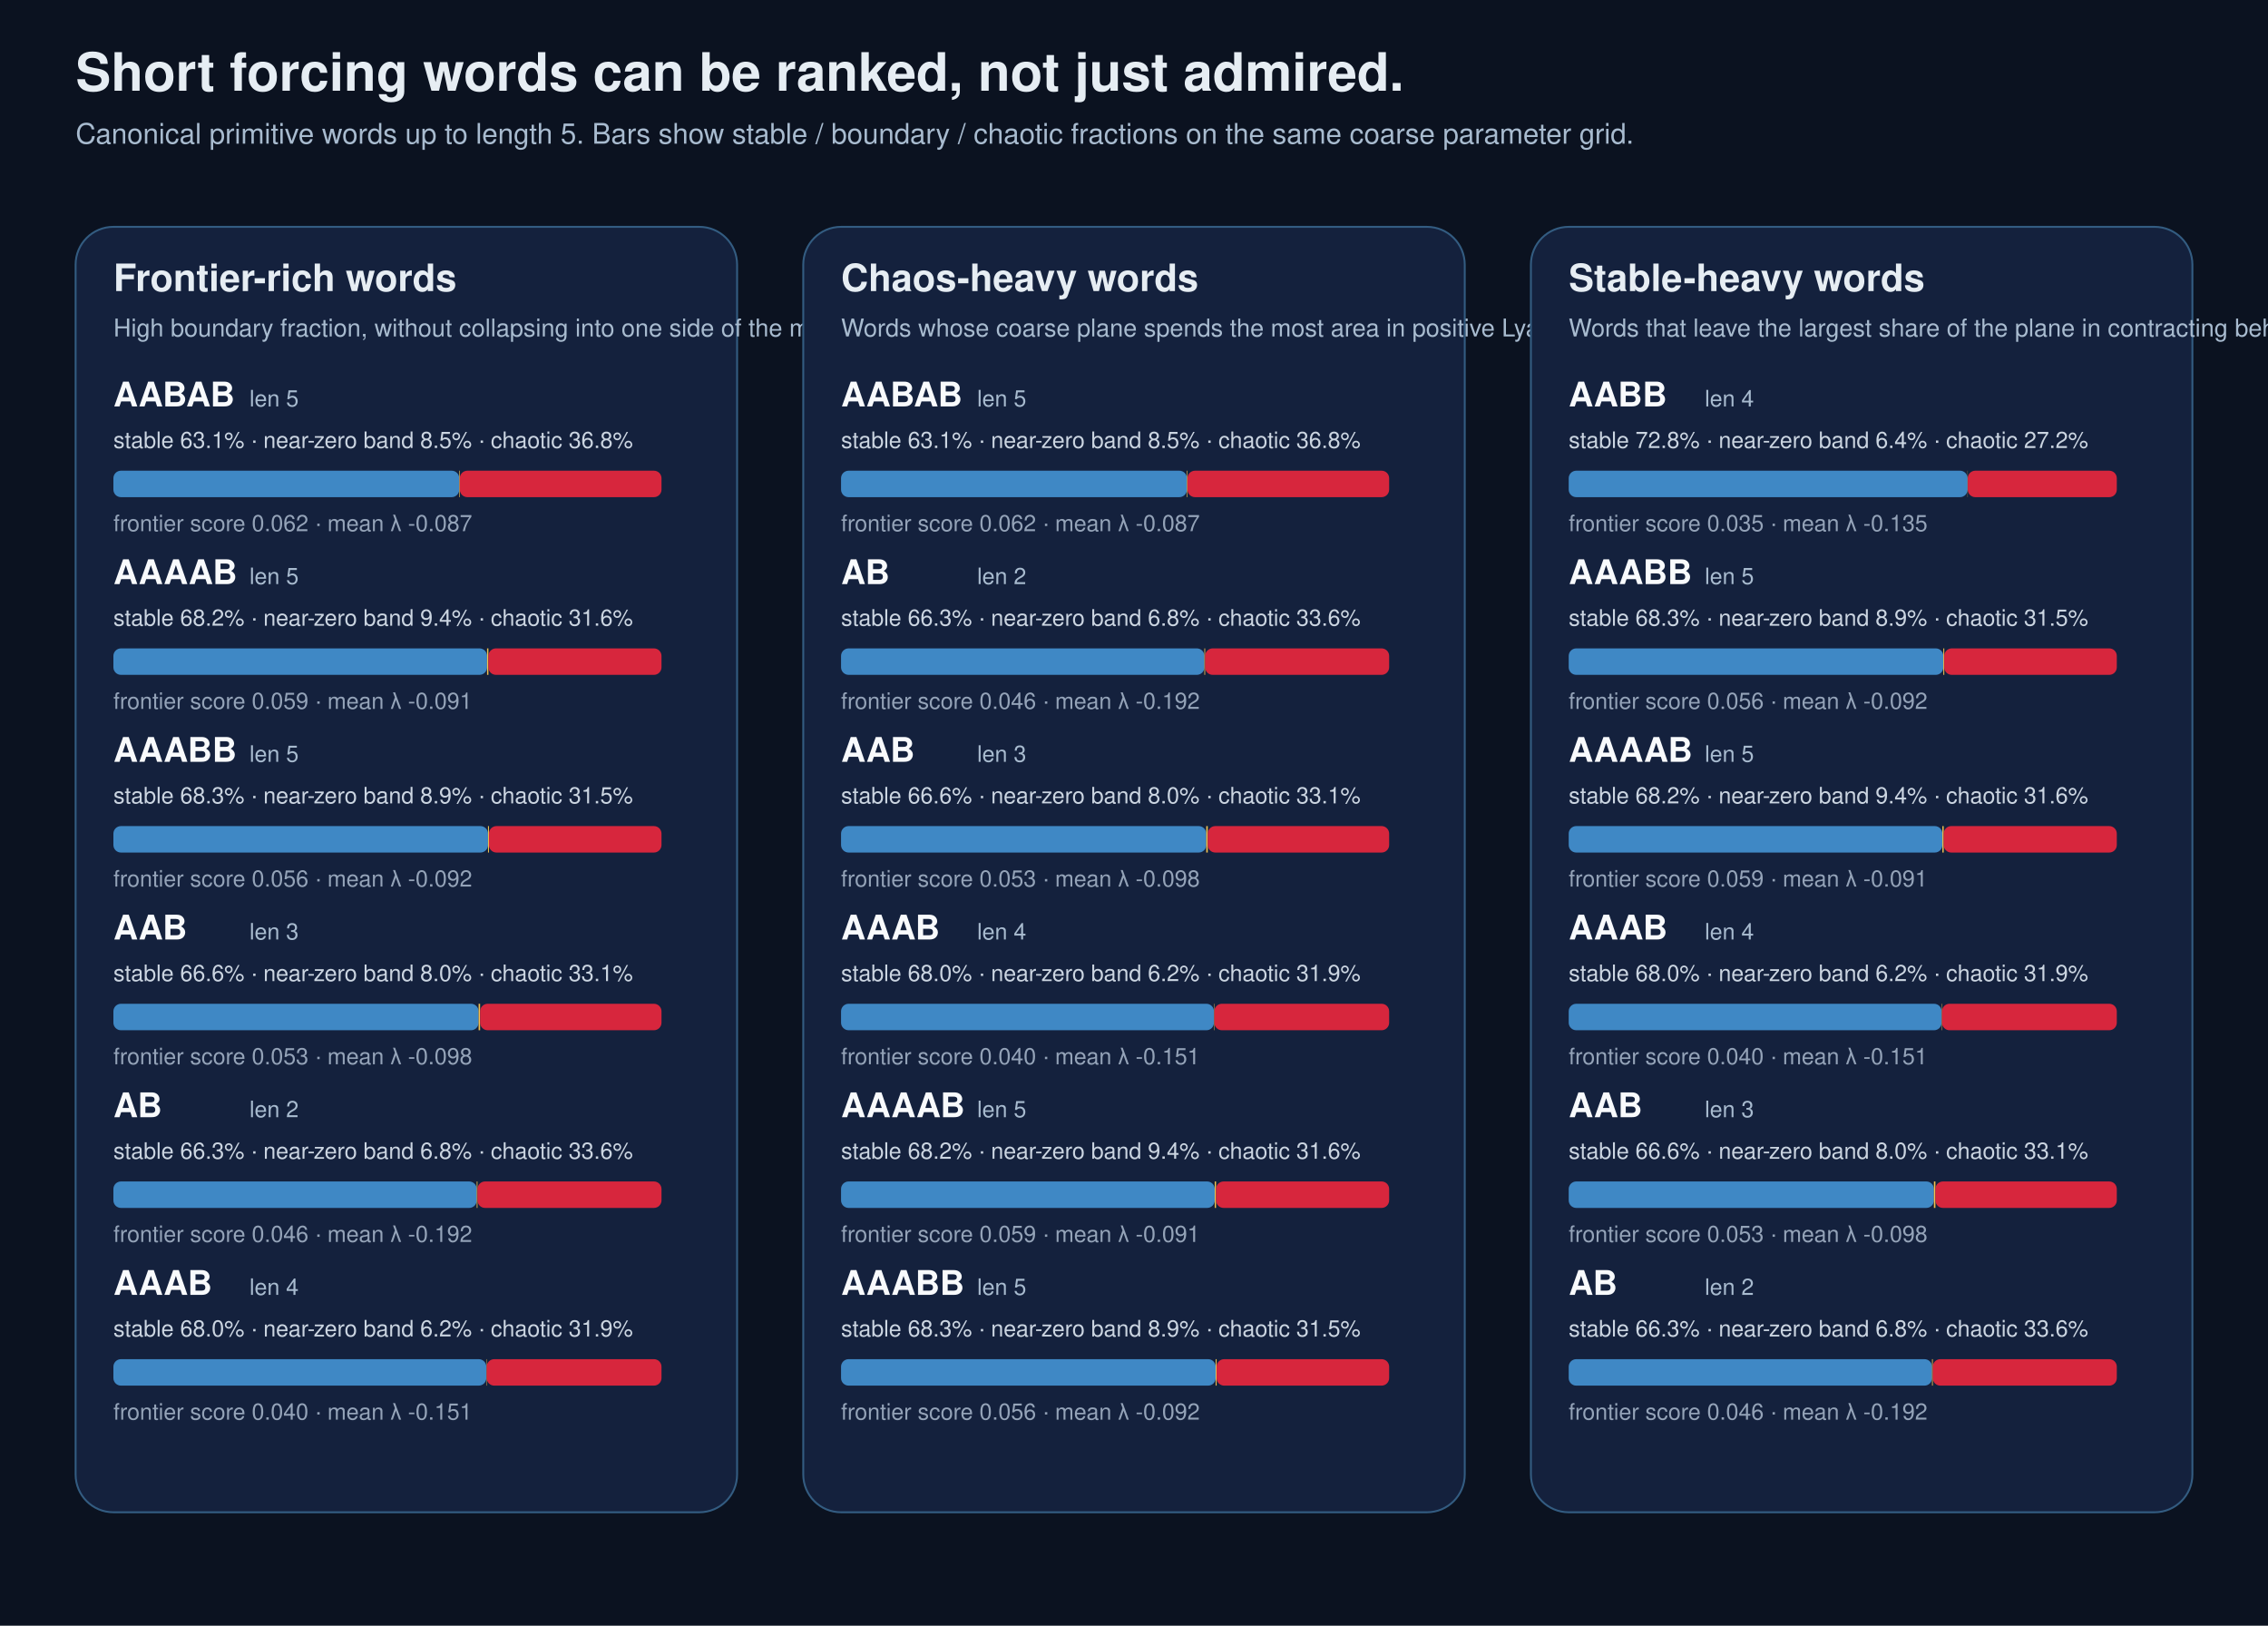
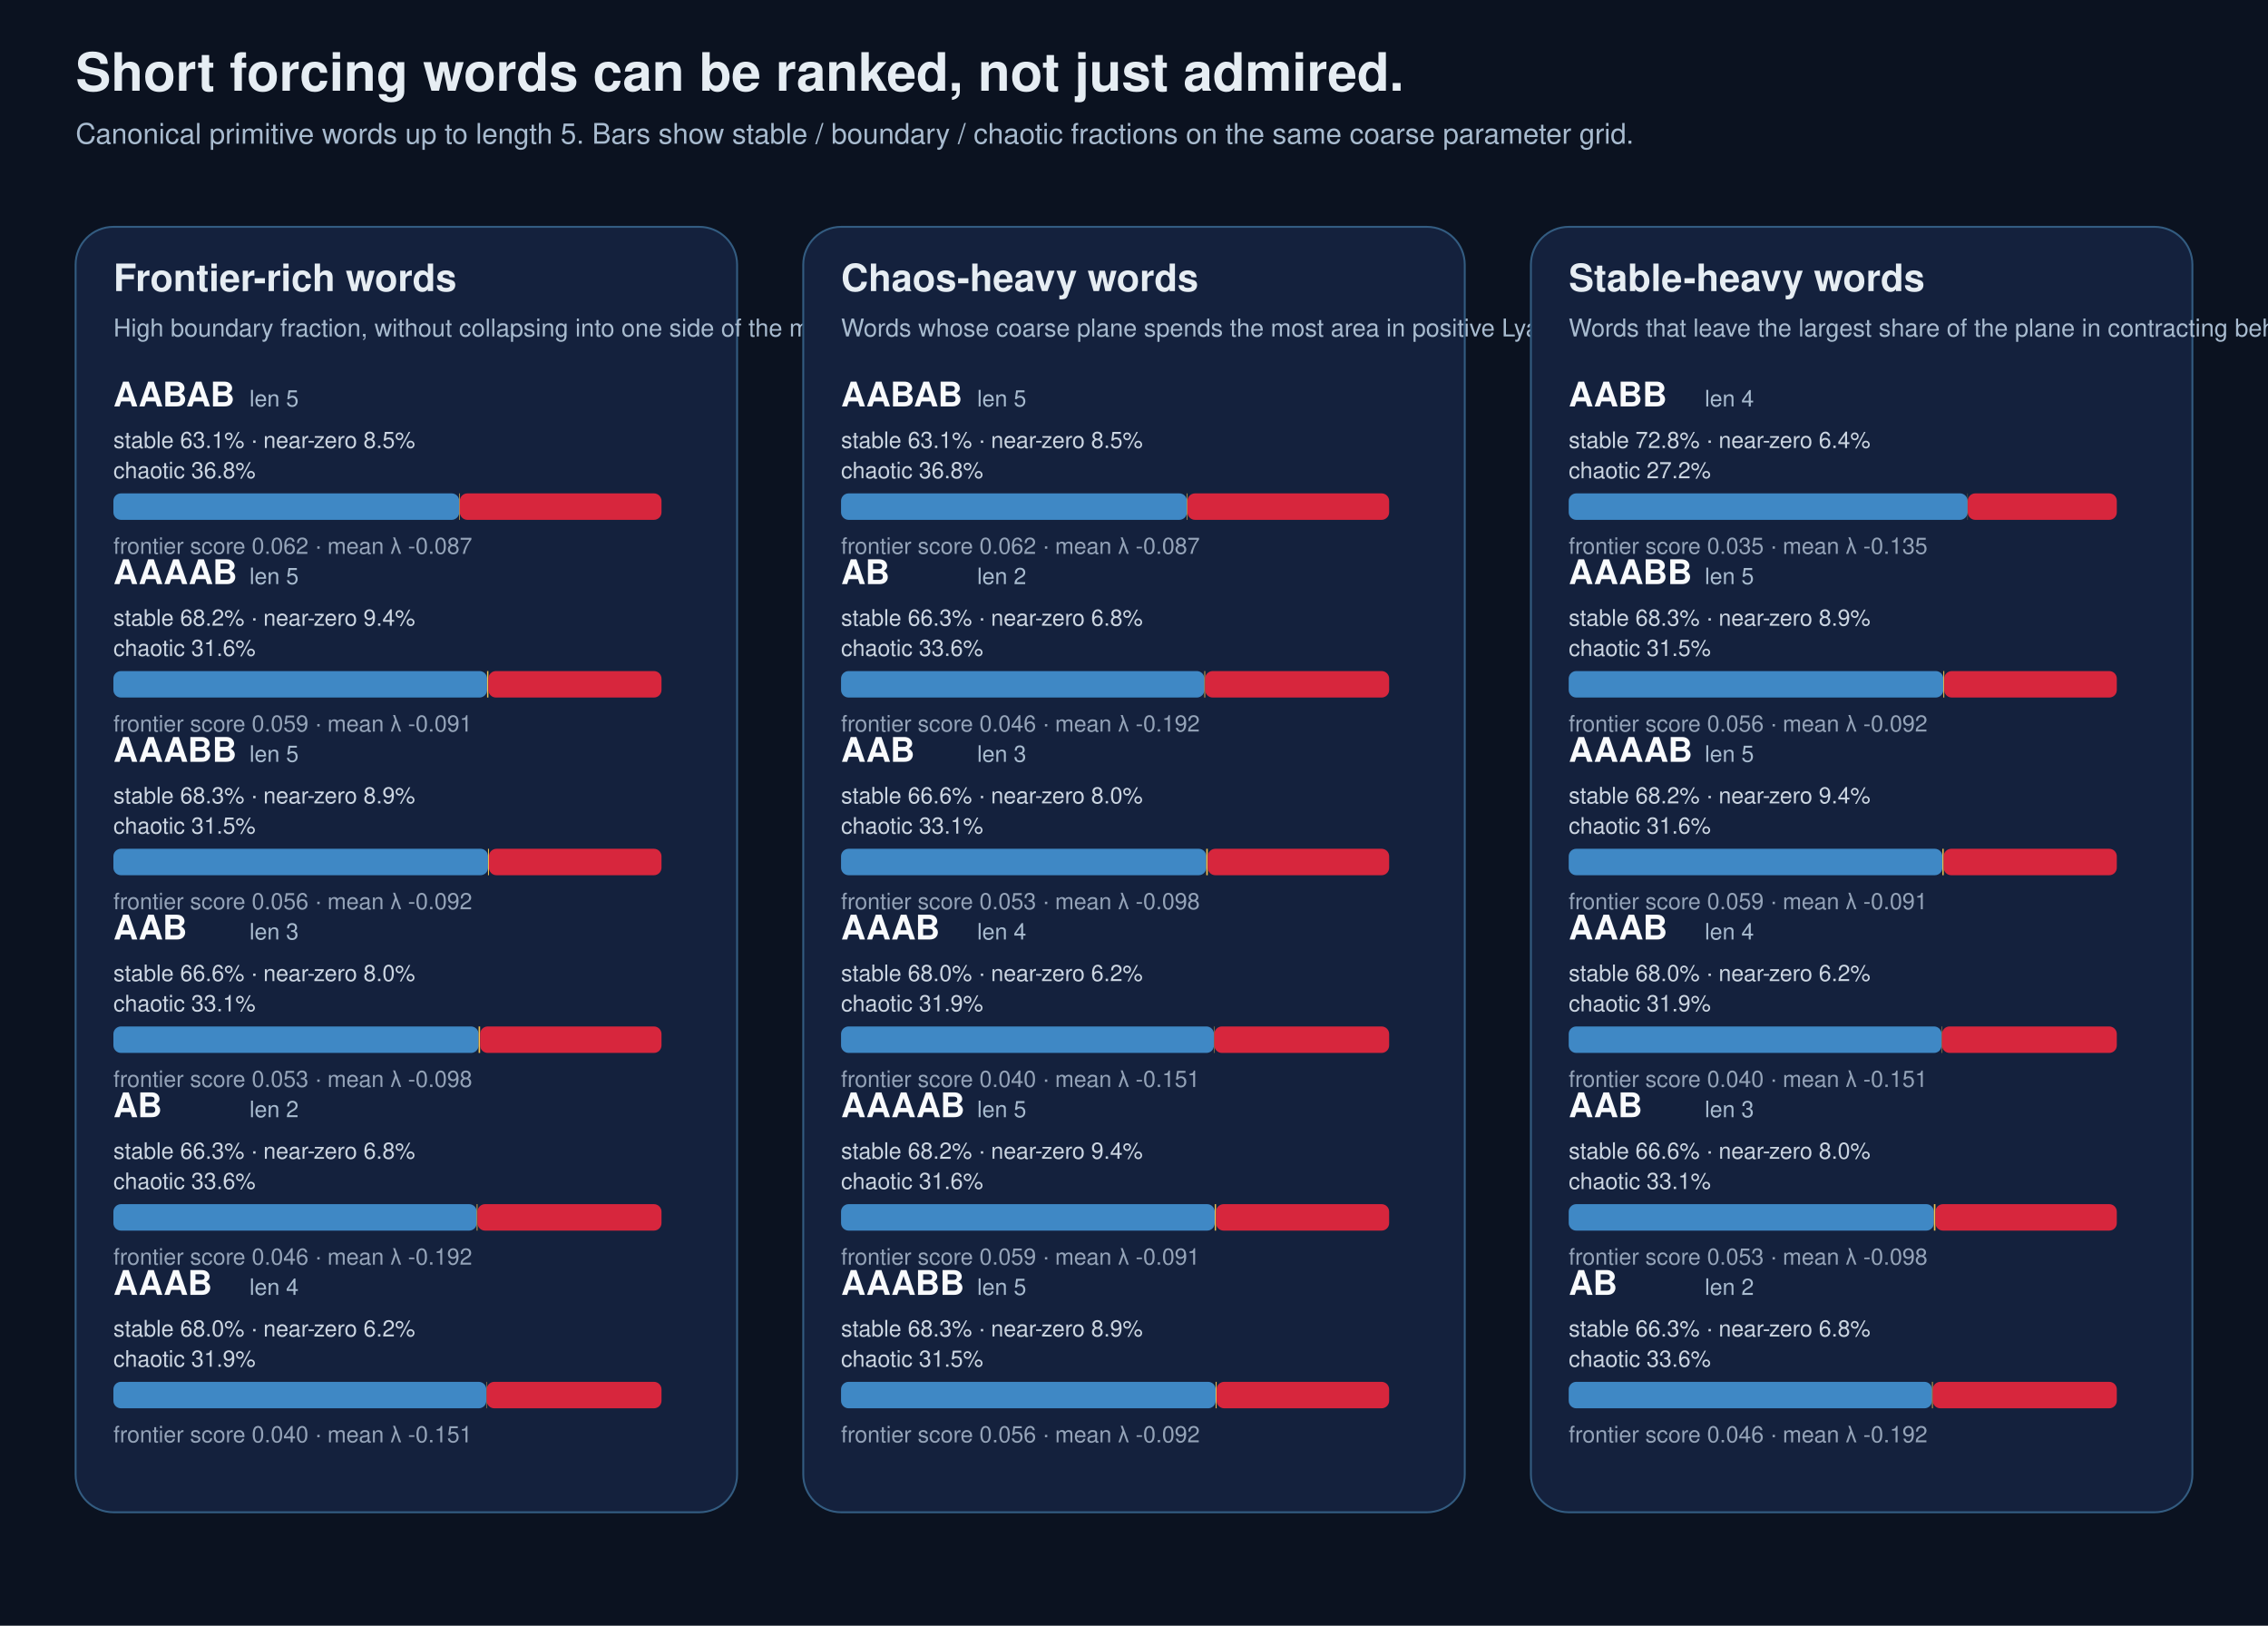
<svg xmlns="http://www.w3.org/2000/svg" viewBox="0 0 1200 860" width="1200" height="860">
  <rect width="100%" height="100%" fill="#0b1220" />
  <text x="40" y="48" fill="#e6edf3" font-size="28" font-family="Helvetica, Arial, sans-serif" font-weight="700">Short forcing words can be ranked, not just admired.</text>
  <text x="40" y="76" fill="#a8bbcf" font-size="15" font-family="Helvetica, Arial, sans-serif">Canonical primitive words up to length 5. Bars show stable / boundary / chaotic fractions on the same coarse parameter grid.</text>
  <rect x="40" y="120" width="350" height="680" rx="20" fill="#14213d" stroke="#335c81" />
  <text x="60" y="154" fill="#e6edf3" font-size="20" font-family="Helvetica, Arial, sans-serif" font-weight="700">Frontier-rich words</text>
  <text x="60" y="178" fill="#a8bbcf" font-size="13" font-family="Helvetica, Arial, sans-serif">High boundary fraction, without collapsing into one side of the map.</text>
  <text x="60" y="215" fill="#f8fafc" font-size="18" font-family="Helvetica, Arial, sans-serif" font-weight="700">AABAB</text>
  <text x="132" y="215" fill="#a8bbcf" font-size="12" font-family="Helvetica, Arial, sans-serif">len 5</text>
-   <text x="60" y="237" fill="#cbd5e1" font-size="12" font-family="Helvetica, Arial, sans-serif">stable 63.1% · near-zero band 8.5% · chaotic 36.8%</text>
-   <rect x="60" y="249" width="182.99" height="14" fill="#3f88c5" rx="4" />
-   <rect x="242.99" y="249" width="0.30" height="14" fill="#f2c14e" />
-   <rect x="243.29" y="249" width="106.71" height="14" fill="#d7263d" rx="4" />
-   <text x="60" y="281" fill="#94a3b8" font-size="12" font-family="Helvetica, Arial, sans-serif">frontier score 0.062 · mean λ -0.087</text>
+   <text x="60" y="237" fill="#cbd5e1" font-size="12" font-family="Helvetica, Arial, sans-serif">stable 63.1% · near-zero 8.5%</text>
+   <text x="60" y="253" fill="#cbd5e1" font-size="12" font-family="Helvetica, Arial, sans-serif">chaotic 36.8%</text>
+   <rect x="60" y="261" width="182.99" height="14" fill="#3f88c5" rx="4" />
+   <rect x="242.99" y="261" width="0.30" height="14" fill="#f2c14e" />
+   <rect x="243.29" y="261" width="106.71" height="14" fill="#d7263d" rx="4" />
+   <text x="60" y="293" fill="#94a3b8" font-size="12" font-family="Helvetica, Arial, sans-serif">frontier score 0.062 · mean λ -0.087</text>
  <text x="60" y="309" fill="#f8fafc" font-size="18" font-family="Helvetica, Arial, sans-serif" font-weight="700">AAAAB</text>
  <text x="132" y="309" fill="#a8bbcf" font-size="12" font-family="Helvetica, Arial, sans-serif">len 5</text>
-   <text x="60" y="331" fill="#cbd5e1" font-size="12" font-family="Helvetica, Arial, sans-serif">stable 68.2% · near-zero band 9.4% · chaotic 31.6%</text>
-   <rect x="60" y="343" width="197.71" height="14" fill="#3f88c5" rx="4" />
-   <rect x="257.71" y="343" width="0.70" height="14" fill="#f2c14e" />
-   <rect x="258.41" y="343" width="91.59" height="14" fill="#d7263d" rx="4" />
-   <text x="60" y="375" fill="#94a3b8" font-size="12" font-family="Helvetica, Arial, sans-serif">frontier score 0.059 · mean λ -0.091</text>
+   <text x="60" y="331" fill="#cbd5e1" font-size="12" font-family="Helvetica, Arial, sans-serif">stable 68.2% · near-zero 9.4%</text>
+   <text x="60" y="347" fill="#cbd5e1" font-size="12" font-family="Helvetica, Arial, sans-serif">chaotic 31.6%</text>
+   <rect x="60" y="355" width="197.71" height="14" fill="#3f88c5" rx="4" />
+   <rect x="257.71" y="355" width="0.70" height="14" fill="#f2c14e" />
+   <rect x="258.41" y="355" width="91.59" height="14" fill="#d7263d" rx="4" />
+   <text x="60" y="387" fill="#94a3b8" font-size="12" font-family="Helvetica, Arial, sans-serif">frontier score 0.059 · mean λ -0.091</text>
  <text x="60" y="403" fill="#f8fafc" font-size="18" font-family="Helvetica, Arial, sans-serif" font-weight="700">AAABB</text>
  <text x="132" y="403" fill="#a8bbcf" font-size="12" font-family="Helvetica, Arial, sans-serif">len 5</text>
-   <text x="60" y="425" fill="#cbd5e1" font-size="12" font-family="Helvetica, Arial, sans-serif">stable 68.3% · near-zero band 8.9% · chaotic 31.5%</text>
-   <rect x="60" y="437" width="198.21" height="14" fill="#3f88c5" rx="4" />
-   <rect x="258.21" y="437" width="0.50" height="14" fill="#f2c14e" />
-   <rect x="258.70" y="437" width="91.30" height="14" fill="#d7263d" rx="4" />
-   <text x="60" y="469" fill="#94a3b8" font-size="12" font-family="Helvetica, Arial, sans-serif">frontier score 0.056 · mean λ -0.092</text>
+   <text x="60" y="425" fill="#cbd5e1" font-size="12" font-family="Helvetica, Arial, sans-serif">stable 68.3% · near-zero 8.9%</text>
+   <text x="60" y="441" fill="#cbd5e1" font-size="12" font-family="Helvetica, Arial, sans-serif">chaotic 31.5%</text>
+   <rect x="60" y="449" width="198.21" height="14" fill="#3f88c5" rx="4" />
+   <rect x="258.21" y="449" width="0.50" height="14" fill="#f2c14e" />
+   <rect x="258.70" y="449" width="91.30" height="14" fill="#d7263d" rx="4" />
+   <text x="60" y="481" fill="#94a3b8" font-size="12" font-family="Helvetica, Arial, sans-serif">frontier score 0.056 · mean λ -0.092</text>
  <text x="60" y="497" fill="#f8fafc" font-size="18" font-family="Helvetica, Arial, sans-serif" font-weight="700">AAB</text>
  <text x="132" y="497" fill="#a8bbcf" font-size="12" font-family="Helvetica, Arial, sans-serif">len 3</text>
-   <text x="60" y="519" fill="#cbd5e1" font-size="12" font-family="Helvetica, Arial, sans-serif">stable 66.6% · near-zero band 8.0% · chaotic 33.1%</text>
-   <rect x="60" y="531" width="193.23" height="14" fill="#3f88c5" rx="4" />
-   <rect x="253.23" y="531" width="0.80" height="14" fill="#f2c14e" />
-   <rect x="254.03" y="531" width="95.97" height="14" fill="#d7263d" rx="4" />
-   <text x="60" y="563" fill="#94a3b8" font-size="12" font-family="Helvetica, Arial, sans-serif">frontier score 0.053 · mean λ -0.098</text>
+   <text x="60" y="519" fill="#cbd5e1" font-size="12" font-family="Helvetica, Arial, sans-serif">stable 66.6% · near-zero 8.0%</text>
+   <text x="60" y="535" fill="#cbd5e1" font-size="12" font-family="Helvetica, Arial, sans-serif">chaotic 33.1%</text>
+   <rect x="60" y="543" width="193.23" height="14" fill="#3f88c5" rx="4" />
+   <rect x="253.23" y="543" width="0.80" height="14" fill="#f2c14e" />
+   <rect x="254.03" y="543" width="95.97" height="14" fill="#d7263d" rx="4" />
+   <text x="60" y="575" fill="#94a3b8" font-size="12" font-family="Helvetica, Arial, sans-serif">frontier score 0.053 · mean λ -0.098</text>
  <text x="60" y="591" fill="#f8fafc" font-size="18" font-family="Helvetica, Arial, sans-serif" font-weight="700">AB</text>
  <text x="132" y="591" fill="#a8bbcf" font-size="12" font-family="Helvetica, Arial, sans-serif">len 2</text>
-   <text x="60" y="613" fill="#cbd5e1" font-size="12" font-family="Helvetica, Arial, sans-serif">stable 66.3% · near-zero band 6.8% · chaotic 33.6%</text>
-   <rect x="60" y="625" width="192.24" height="14" fill="#3f88c5" rx="4" />
-   <rect x="252.24" y="625" width="0.40" height="14" fill="#f2c14e" />
-   <rect x="252.64" y="625" width="97.36" height="14" fill="#d7263d" rx="4" />
-   <text x="60" y="657" fill="#94a3b8" font-size="12" font-family="Helvetica, Arial, sans-serif">frontier score 0.046 · mean λ -0.192</text>
+   <text x="60" y="613" fill="#cbd5e1" font-size="12" font-family="Helvetica, Arial, sans-serif">stable 66.3% · near-zero 6.8%</text>
+   <text x="60" y="629" fill="#cbd5e1" font-size="12" font-family="Helvetica, Arial, sans-serif">chaotic 33.6%</text>
+   <rect x="60" y="637" width="192.24" height="14" fill="#3f88c5" rx="4" />
+   <rect x="252.24" y="637" width="0.40" height="14" fill="#f2c14e" />
+   <rect x="252.64" y="637" width="97.36" height="14" fill="#d7263d" rx="4" />
+   <text x="60" y="669" fill="#94a3b8" font-size="12" font-family="Helvetica, Arial, sans-serif">frontier score 0.046 · mean λ -0.192</text>
  <text x="60" y="685" fill="#f8fafc" font-size="18" font-family="Helvetica, Arial, sans-serif" font-weight="700">AAAB</text>
  <text x="132" y="685" fill="#a8bbcf" font-size="12" font-family="Helvetica, Arial, sans-serif">len 4</text>
-   <text x="60" y="707" fill="#cbd5e1" font-size="12" font-family="Helvetica, Arial, sans-serif">stable 68.0% · near-zero band 6.2% · chaotic 31.9%</text>
-   <rect x="60" y="719" width="197.31" height="14" fill="#3f88c5" rx="4" />
-   <rect x="257.31" y="719" width="0.20" height="14" fill="#f2c14e" />
-   <rect x="257.51" y="719" width="92.49" height="14" fill="#d7263d" rx="4" />
-   <text x="60" y="751" fill="#94a3b8" font-size="12" font-family="Helvetica, Arial, sans-serif">frontier score 0.040 · mean λ -0.151</text>
+   <text x="60" y="707" fill="#cbd5e1" font-size="12" font-family="Helvetica, Arial, sans-serif">stable 68.0% · near-zero 6.2%</text>
+   <text x="60" y="723" fill="#cbd5e1" font-size="12" font-family="Helvetica, Arial, sans-serif">chaotic 31.9%</text>
+   <rect x="60" y="731" width="197.31" height="14" fill="#3f88c5" rx="4" />
+   <rect x="257.31" y="731" width="0.20" height="14" fill="#f2c14e" />
+   <rect x="257.51" y="731" width="92.49" height="14" fill="#d7263d" rx="4" />
+   <text x="60" y="763" fill="#94a3b8" font-size="12" font-family="Helvetica, Arial, sans-serif">frontier score 0.040 · mean λ -0.151</text>
  <rect x="425" y="120" width="350" height="680" rx="20" fill="#14213d" stroke="#335c81" />
  <text x="445" y="154" fill="#e6edf3" font-size="20" font-family="Helvetica, Arial, sans-serif" font-weight="700">Chaos-heavy words</text>
  <text x="445" y="178" fill="#a8bbcf" font-size="13" font-family="Helvetica, Arial, sans-serif">Words whose coarse plane spends the most area in positive Lyapunov territory.</text>
  <text x="445" y="215" fill="#f8fafc" font-size="18" font-family="Helvetica, Arial, sans-serif" font-weight="700">AABAB</text>
  <text x="517" y="215" fill="#a8bbcf" font-size="12" font-family="Helvetica, Arial, sans-serif">len 5</text>
-   <text x="445" y="237" fill="#cbd5e1" font-size="12" font-family="Helvetica, Arial, sans-serif">stable 63.1% · near-zero band 8.5% · chaotic 36.8%</text>
-   <rect x="445" y="249" width="182.99" height="14" fill="#3f88c5" rx="4" />
-   <rect x="627.99" y="249" width="0.30" height="14" fill="#f2c14e" />
-   <rect x="628.29" y="249" width="106.71" height="14" fill="#d7263d" rx="4" />
-   <text x="445" y="281" fill="#94a3b8" font-size="12" font-family="Helvetica, Arial, sans-serif">frontier score 0.062 · mean λ -0.087</text>
+   <text x="445" y="237" fill="#cbd5e1" font-size="12" font-family="Helvetica, Arial, sans-serif">stable 63.1% · near-zero 8.5%</text>
+   <text x="445" y="253" fill="#cbd5e1" font-size="12" font-family="Helvetica, Arial, sans-serif">chaotic 36.8%</text>
+   <rect x="445" y="261" width="182.99" height="14" fill="#3f88c5" rx="4" />
+   <rect x="627.99" y="261" width="0.30" height="14" fill="#f2c14e" />
+   <rect x="628.29" y="261" width="106.71" height="14" fill="#d7263d" rx="4" />
+   <text x="445" y="293" fill="#94a3b8" font-size="12" font-family="Helvetica, Arial, sans-serif">frontier score 0.062 · mean λ -0.087</text>
  <text x="445" y="309" fill="#f8fafc" font-size="18" font-family="Helvetica, Arial, sans-serif" font-weight="700">AB</text>
  <text x="517" y="309" fill="#a8bbcf" font-size="12" font-family="Helvetica, Arial, sans-serif">len 2</text>
-   <text x="445" y="331" fill="#cbd5e1" font-size="12" font-family="Helvetica, Arial, sans-serif">stable 66.3% · near-zero band 6.8% · chaotic 33.6%</text>
-   <rect x="445" y="343" width="192.24" height="14" fill="#3f88c5" rx="4" />
-   <rect x="637.24" y="343" width="0.40" height="14" fill="#f2c14e" />
-   <rect x="637.64" y="343" width="97.36" height="14" fill="#d7263d" rx="4" />
-   <text x="445" y="375" fill="#94a3b8" font-size="12" font-family="Helvetica, Arial, sans-serif">frontier score 0.046 · mean λ -0.192</text>
+   <text x="445" y="331" fill="#cbd5e1" font-size="12" font-family="Helvetica, Arial, sans-serif">stable 66.3% · near-zero 6.8%</text>
+   <text x="445" y="347" fill="#cbd5e1" font-size="12" font-family="Helvetica, Arial, sans-serif">chaotic 33.6%</text>
+   <rect x="445" y="355" width="192.24" height="14" fill="#3f88c5" rx="4" />
+   <rect x="637.24" y="355" width="0.40" height="14" fill="#f2c14e" />
+   <rect x="637.64" y="355" width="97.36" height="14" fill="#d7263d" rx="4" />
+   <text x="445" y="387" fill="#94a3b8" font-size="12" font-family="Helvetica, Arial, sans-serif">frontier score 0.046 · mean λ -0.192</text>
  <text x="445" y="403" fill="#f8fafc" font-size="18" font-family="Helvetica, Arial, sans-serif" font-weight="700">AAB</text>
  <text x="517" y="403" fill="#a8bbcf" font-size="12" font-family="Helvetica, Arial, sans-serif">len 3</text>
-   <text x="445" y="425" fill="#cbd5e1" font-size="12" font-family="Helvetica, Arial, sans-serif">stable 66.6% · near-zero band 8.0% · chaotic 33.1%</text>
-   <rect x="445" y="437" width="193.23" height="14" fill="#3f88c5" rx="4" />
-   <rect x="638.23" y="437" width="0.80" height="14" fill="#f2c14e" />
-   <rect x="639.03" y="437" width="95.97" height="14" fill="#d7263d" rx="4" />
-   <text x="445" y="469" fill="#94a3b8" font-size="12" font-family="Helvetica, Arial, sans-serif">frontier score 0.053 · mean λ -0.098</text>
+   <text x="445" y="425" fill="#cbd5e1" font-size="12" font-family="Helvetica, Arial, sans-serif">stable 66.6% · near-zero 8.0%</text>
+   <text x="445" y="441" fill="#cbd5e1" font-size="12" font-family="Helvetica, Arial, sans-serif">chaotic 33.1%</text>
+   <rect x="445" y="449" width="193.23" height="14" fill="#3f88c5" rx="4" />
+   <rect x="638.23" y="449" width="0.80" height="14" fill="#f2c14e" />
+   <rect x="639.03" y="449" width="95.97" height="14" fill="#d7263d" rx="4" />
+   <text x="445" y="481" fill="#94a3b8" font-size="12" font-family="Helvetica, Arial, sans-serif">frontier score 0.053 · mean λ -0.098</text>
  <text x="445" y="497" fill="#f8fafc" font-size="18" font-family="Helvetica, Arial, sans-serif" font-weight="700">AAAB</text>
  <text x="517" y="497" fill="#a8bbcf" font-size="12" font-family="Helvetica, Arial, sans-serif">len 4</text>
-   <text x="445" y="519" fill="#cbd5e1" font-size="12" font-family="Helvetica, Arial, sans-serif">stable 68.0% · near-zero band 6.2% · chaotic 31.9%</text>
-   <rect x="445" y="531" width="197.31" height="14" fill="#3f88c5" rx="4" />
-   <rect x="642.31" y="531" width="0.20" height="14" fill="#f2c14e" />
-   <rect x="642.51" y="531" width="92.49" height="14" fill="#d7263d" rx="4" />
-   <text x="445" y="563" fill="#94a3b8" font-size="12" font-family="Helvetica, Arial, sans-serif">frontier score 0.040 · mean λ -0.151</text>
+   <text x="445" y="519" fill="#cbd5e1" font-size="12" font-family="Helvetica, Arial, sans-serif">stable 68.0% · near-zero 6.2%</text>
+   <text x="445" y="535" fill="#cbd5e1" font-size="12" font-family="Helvetica, Arial, sans-serif">chaotic 31.9%</text>
+   <rect x="445" y="543" width="197.31" height="14" fill="#3f88c5" rx="4" />
+   <rect x="642.31" y="543" width="0.20" height="14" fill="#f2c14e" />
+   <rect x="642.51" y="543" width="92.49" height="14" fill="#d7263d" rx="4" />
+   <text x="445" y="575" fill="#94a3b8" font-size="12" font-family="Helvetica, Arial, sans-serif">frontier score 0.040 · mean λ -0.151</text>
  <text x="445" y="591" fill="#f8fafc" font-size="18" font-family="Helvetica, Arial, sans-serif" font-weight="700">AAAAB</text>
  <text x="517" y="591" fill="#a8bbcf" font-size="12" font-family="Helvetica, Arial, sans-serif">len 5</text>
-   <text x="445" y="613" fill="#cbd5e1" font-size="12" font-family="Helvetica, Arial, sans-serif">stable 68.2% · near-zero band 9.4% · chaotic 31.6%</text>
-   <rect x="445" y="625" width="197.71" height="14" fill="#3f88c5" rx="4" />
-   <rect x="642.71" y="625" width="0.70" height="14" fill="#f2c14e" />
-   <rect x="643.41" y="625" width="91.59" height="14" fill="#d7263d" rx="4" />
-   <text x="445" y="657" fill="#94a3b8" font-size="12" font-family="Helvetica, Arial, sans-serif">frontier score 0.059 · mean λ -0.091</text>
+   <text x="445" y="613" fill="#cbd5e1" font-size="12" font-family="Helvetica, Arial, sans-serif">stable 68.2% · near-zero 9.4%</text>
+   <text x="445" y="629" fill="#cbd5e1" font-size="12" font-family="Helvetica, Arial, sans-serif">chaotic 31.6%</text>
+   <rect x="445" y="637" width="197.71" height="14" fill="#3f88c5" rx="4" />
+   <rect x="642.71" y="637" width="0.70" height="14" fill="#f2c14e" />
+   <rect x="643.41" y="637" width="91.59" height="14" fill="#d7263d" rx="4" />
+   <text x="445" y="669" fill="#94a3b8" font-size="12" font-family="Helvetica, Arial, sans-serif">frontier score 0.059 · mean λ -0.091</text>
  <text x="445" y="685" fill="#f8fafc" font-size="18" font-family="Helvetica, Arial, sans-serif" font-weight="700">AAABB</text>
  <text x="517" y="685" fill="#a8bbcf" font-size="12" font-family="Helvetica, Arial, sans-serif">len 5</text>
-   <text x="445" y="707" fill="#cbd5e1" font-size="12" font-family="Helvetica, Arial, sans-serif">stable 68.3% · near-zero band 8.9% · chaotic 31.5%</text>
-   <rect x="445" y="719" width="198.21" height="14" fill="#3f88c5" rx="4" />
-   <rect x="643.21" y="719" width="0.50" height="14" fill="#f2c14e" />
-   <rect x="643.70" y="719" width="91.30" height="14" fill="#d7263d" rx="4" />
-   <text x="445" y="751" fill="#94a3b8" font-size="12" font-family="Helvetica, Arial, sans-serif">frontier score 0.056 · mean λ -0.092</text>
+   <text x="445" y="707" fill="#cbd5e1" font-size="12" font-family="Helvetica, Arial, sans-serif">stable 68.3% · near-zero 8.9%</text>
+   <text x="445" y="723" fill="#cbd5e1" font-size="12" font-family="Helvetica, Arial, sans-serif">chaotic 31.5%</text>
+   <rect x="445" y="731" width="198.21" height="14" fill="#3f88c5" rx="4" />
+   <rect x="643.21" y="731" width="0.50" height="14" fill="#f2c14e" />
+   <rect x="643.70" y="731" width="91.30" height="14" fill="#d7263d" rx="4" />
+   <text x="445" y="763" fill="#94a3b8" font-size="12" font-family="Helvetica, Arial, sans-serif">frontier score 0.056 · mean λ -0.092</text>
  <rect x="810" y="120" width="350" height="680" rx="20" fill="#14213d" stroke="#335c81" />
  <text x="830" y="154" fill="#e6edf3" font-size="20" font-family="Helvetica, Arial, sans-serif" font-weight="700">Stable-heavy words</text>
  <text x="830" y="178" fill="#a8bbcf" font-size="13" font-family="Helvetica, Arial, sans-serif">Words that leave the largest share of the plane in contracting behavior.</text>
  <text x="830" y="215" fill="#f8fafc" font-size="18" font-family="Helvetica, Arial, sans-serif" font-weight="700">AABB</text>
  <text x="902" y="215" fill="#a8bbcf" font-size="12" font-family="Helvetica, Arial, sans-serif">len 4</text>
-   <text x="830" y="237" fill="#cbd5e1" font-size="12" font-family="Helvetica, Arial, sans-serif">stable 72.8% · near-zero band 6.4% · chaotic 27.2%</text>
-   <rect x="830" y="249" width="211.04" height="14" fill="#3f88c5" rx="4" />
-   <rect x="1041.04" y="249" width="0.10" height="14" fill="#f2c14e" />
-   <rect x="1041.14" y="249" width="78.86" height="14" fill="#d7263d" rx="4" />
-   <text x="830" y="281" fill="#94a3b8" font-size="12" font-family="Helvetica, Arial, sans-serif">frontier score 0.035 · mean λ -0.135</text>
+   <text x="830" y="237" fill="#cbd5e1" font-size="12" font-family="Helvetica, Arial, sans-serif">stable 72.8% · near-zero 6.4%</text>
+   <text x="830" y="253" fill="#cbd5e1" font-size="12" font-family="Helvetica, Arial, sans-serif">chaotic 27.2%</text>
+   <rect x="830" y="261" width="211.04" height="14" fill="#3f88c5" rx="4" />
+   <rect x="1041.04" y="261" width="0.10" height="14" fill="#f2c14e" />
+   <rect x="1041.14" y="261" width="78.86" height="14" fill="#d7263d" rx="4" />
+   <text x="830" y="293" fill="#94a3b8" font-size="12" font-family="Helvetica, Arial, sans-serif">frontier score 0.035 · mean λ -0.135</text>
  <text x="830" y="309" fill="#f8fafc" font-size="18" font-family="Helvetica, Arial, sans-serif" font-weight="700">AAABB</text>
  <text x="902" y="309" fill="#a8bbcf" font-size="12" font-family="Helvetica, Arial, sans-serif">len 5</text>
-   <text x="830" y="331" fill="#cbd5e1" font-size="12" font-family="Helvetica, Arial, sans-serif">stable 68.3% · near-zero band 8.9% · chaotic 31.5%</text>
-   <rect x="830" y="343" width="198.21" height="14" fill="#3f88c5" rx="4" />
-   <rect x="1028.21" y="343" width="0.50" height="14" fill="#f2c14e" />
-   <rect x="1028.70" y="343" width="91.30" height="14" fill="#d7263d" rx="4" />
-   <text x="830" y="375" fill="#94a3b8" font-size="12" font-family="Helvetica, Arial, sans-serif">frontier score 0.056 · mean λ -0.092</text>
+   <text x="830" y="331" fill="#cbd5e1" font-size="12" font-family="Helvetica, Arial, sans-serif">stable 68.3% · near-zero 8.9%</text>
+   <text x="830" y="347" fill="#cbd5e1" font-size="12" font-family="Helvetica, Arial, sans-serif">chaotic 31.5%</text>
+   <rect x="830" y="355" width="198.21" height="14" fill="#3f88c5" rx="4" />
+   <rect x="1028.21" y="355" width="0.50" height="14" fill="#f2c14e" />
+   <rect x="1028.70" y="355" width="91.30" height="14" fill="#d7263d" rx="4" />
+   <text x="830" y="387" fill="#94a3b8" font-size="12" font-family="Helvetica, Arial, sans-serif">frontier score 0.056 · mean λ -0.092</text>
  <text x="830" y="403" fill="#f8fafc" font-size="18" font-family="Helvetica, Arial, sans-serif" font-weight="700">AAAAB</text>
  <text x="902" y="403" fill="#a8bbcf" font-size="12" font-family="Helvetica, Arial, sans-serif">len 5</text>
-   <text x="830" y="425" fill="#cbd5e1" font-size="12" font-family="Helvetica, Arial, sans-serif">stable 68.2% · near-zero band 9.4% · chaotic 31.6%</text>
-   <rect x="830" y="437" width="197.71" height="14" fill="#3f88c5" rx="4" />
-   <rect x="1027.71" y="437" width="0.70" height="14" fill="#f2c14e" />
-   <rect x="1028.41" y="437" width="91.59" height="14" fill="#d7263d" rx="4" />
-   <text x="830" y="469" fill="#94a3b8" font-size="12" font-family="Helvetica, Arial, sans-serif">frontier score 0.059 · mean λ -0.091</text>
+   <text x="830" y="425" fill="#cbd5e1" font-size="12" font-family="Helvetica, Arial, sans-serif">stable 68.2% · near-zero 9.4%</text>
+   <text x="830" y="441" fill="#cbd5e1" font-size="12" font-family="Helvetica, Arial, sans-serif">chaotic 31.6%</text>
+   <rect x="830" y="449" width="197.71" height="14" fill="#3f88c5" rx="4" />
+   <rect x="1027.71" y="449" width="0.70" height="14" fill="#f2c14e" />
+   <rect x="1028.41" y="449" width="91.59" height="14" fill="#d7263d" rx="4" />
+   <text x="830" y="481" fill="#94a3b8" font-size="12" font-family="Helvetica, Arial, sans-serif">frontier score 0.059 · mean λ -0.091</text>
  <text x="830" y="497" fill="#f8fafc" font-size="18" font-family="Helvetica, Arial, sans-serif" font-weight="700">AAAB</text>
  <text x="902" y="497" fill="#a8bbcf" font-size="12" font-family="Helvetica, Arial, sans-serif">len 4</text>
-   <text x="830" y="519" fill="#cbd5e1" font-size="12" font-family="Helvetica, Arial, sans-serif">stable 68.0% · near-zero band 6.2% · chaotic 31.9%</text>
-   <rect x="830" y="531" width="197.31" height="14" fill="#3f88c5" rx="4" />
-   <rect x="1027.31" y="531" width="0.20" height="14" fill="#f2c14e" />
-   <rect x="1027.51" y="531" width="92.49" height="14" fill="#d7263d" rx="4" />
-   <text x="830" y="563" fill="#94a3b8" font-size="12" font-family="Helvetica, Arial, sans-serif">frontier score 0.040 · mean λ -0.151</text>
+   <text x="830" y="519" fill="#cbd5e1" font-size="12" font-family="Helvetica, Arial, sans-serif">stable 68.0% · near-zero 6.2%</text>
+   <text x="830" y="535" fill="#cbd5e1" font-size="12" font-family="Helvetica, Arial, sans-serif">chaotic 31.9%</text>
+   <rect x="830" y="543" width="197.31" height="14" fill="#3f88c5" rx="4" />
+   <rect x="1027.31" y="543" width="0.20" height="14" fill="#f2c14e" />
+   <rect x="1027.51" y="543" width="92.49" height="14" fill="#d7263d" rx="4" />
+   <text x="830" y="575" fill="#94a3b8" font-size="12" font-family="Helvetica, Arial, sans-serif">frontier score 0.040 · mean λ -0.151</text>
  <text x="830" y="591" fill="#f8fafc" font-size="18" font-family="Helvetica, Arial, sans-serif" font-weight="700">AAB</text>
  <text x="902" y="591" fill="#a8bbcf" font-size="12" font-family="Helvetica, Arial, sans-serif">len 3</text>
-   <text x="830" y="613" fill="#cbd5e1" font-size="12" font-family="Helvetica, Arial, sans-serif">stable 66.6% · near-zero band 8.0% · chaotic 33.1%</text>
-   <rect x="830" y="625" width="193.23" height="14" fill="#3f88c5" rx="4" />
-   <rect x="1023.23" y="625" width="0.80" height="14" fill="#f2c14e" />
-   <rect x="1024.03" y="625" width="95.97" height="14" fill="#d7263d" rx="4" />
-   <text x="830" y="657" fill="#94a3b8" font-size="12" font-family="Helvetica, Arial, sans-serif">frontier score 0.053 · mean λ -0.098</text>
+   <text x="830" y="613" fill="#cbd5e1" font-size="12" font-family="Helvetica, Arial, sans-serif">stable 66.6% · near-zero 8.0%</text>
+   <text x="830" y="629" fill="#cbd5e1" font-size="12" font-family="Helvetica, Arial, sans-serif">chaotic 33.1%</text>
+   <rect x="830" y="637" width="193.23" height="14" fill="#3f88c5" rx="4" />
+   <rect x="1023.23" y="637" width="0.80" height="14" fill="#f2c14e" />
+   <rect x="1024.03" y="637" width="95.97" height="14" fill="#d7263d" rx="4" />
+   <text x="830" y="669" fill="#94a3b8" font-size="12" font-family="Helvetica, Arial, sans-serif">frontier score 0.053 · mean λ -0.098</text>
  <text x="830" y="685" fill="#f8fafc" font-size="18" font-family="Helvetica, Arial, sans-serif" font-weight="700">AB</text>
  <text x="902" y="685" fill="#a8bbcf" font-size="12" font-family="Helvetica, Arial, sans-serif">len 2</text>
-   <text x="830" y="707" fill="#cbd5e1" font-size="12" font-family="Helvetica, Arial, sans-serif">stable 66.3% · near-zero band 6.8% · chaotic 33.6%</text>
-   <rect x="830" y="719" width="192.24" height="14" fill="#3f88c5" rx="4" />
-   <rect x="1022.24" y="719" width="0.40" height="14" fill="#f2c14e" />
-   <rect x="1022.64" y="719" width="97.36" height="14" fill="#d7263d" rx="4" />
-   <text x="830" y="751" fill="#94a3b8" font-size="12" font-family="Helvetica, Arial, sans-serif">frontier score 0.046 · mean λ -0.192</text>
+   <text x="830" y="707" fill="#cbd5e1" font-size="12" font-family="Helvetica, Arial, sans-serif">stable 66.3% · near-zero 6.8%</text>
+   <text x="830" y="723" fill="#cbd5e1" font-size="12" font-family="Helvetica, Arial, sans-serif">chaotic 33.6%</text>
+   <rect x="830" y="731" width="192.24" height="14" fill="#3f88c5" rx="4" />
+   <rect x="1022.24" y="731" width="0.40" height="14" fill="#f2c14e" />
+   <rect x="1022.64" y="731" width="97.36" height="14" fill="#d7263d" rx="4" />
+   <text x="830" y="763" fill="#94a3b8" font-size="12" font-family="Helvetica, Arial, sans-serif">frontier score 0.046 · mean λ -0.192</text>
</svg>
